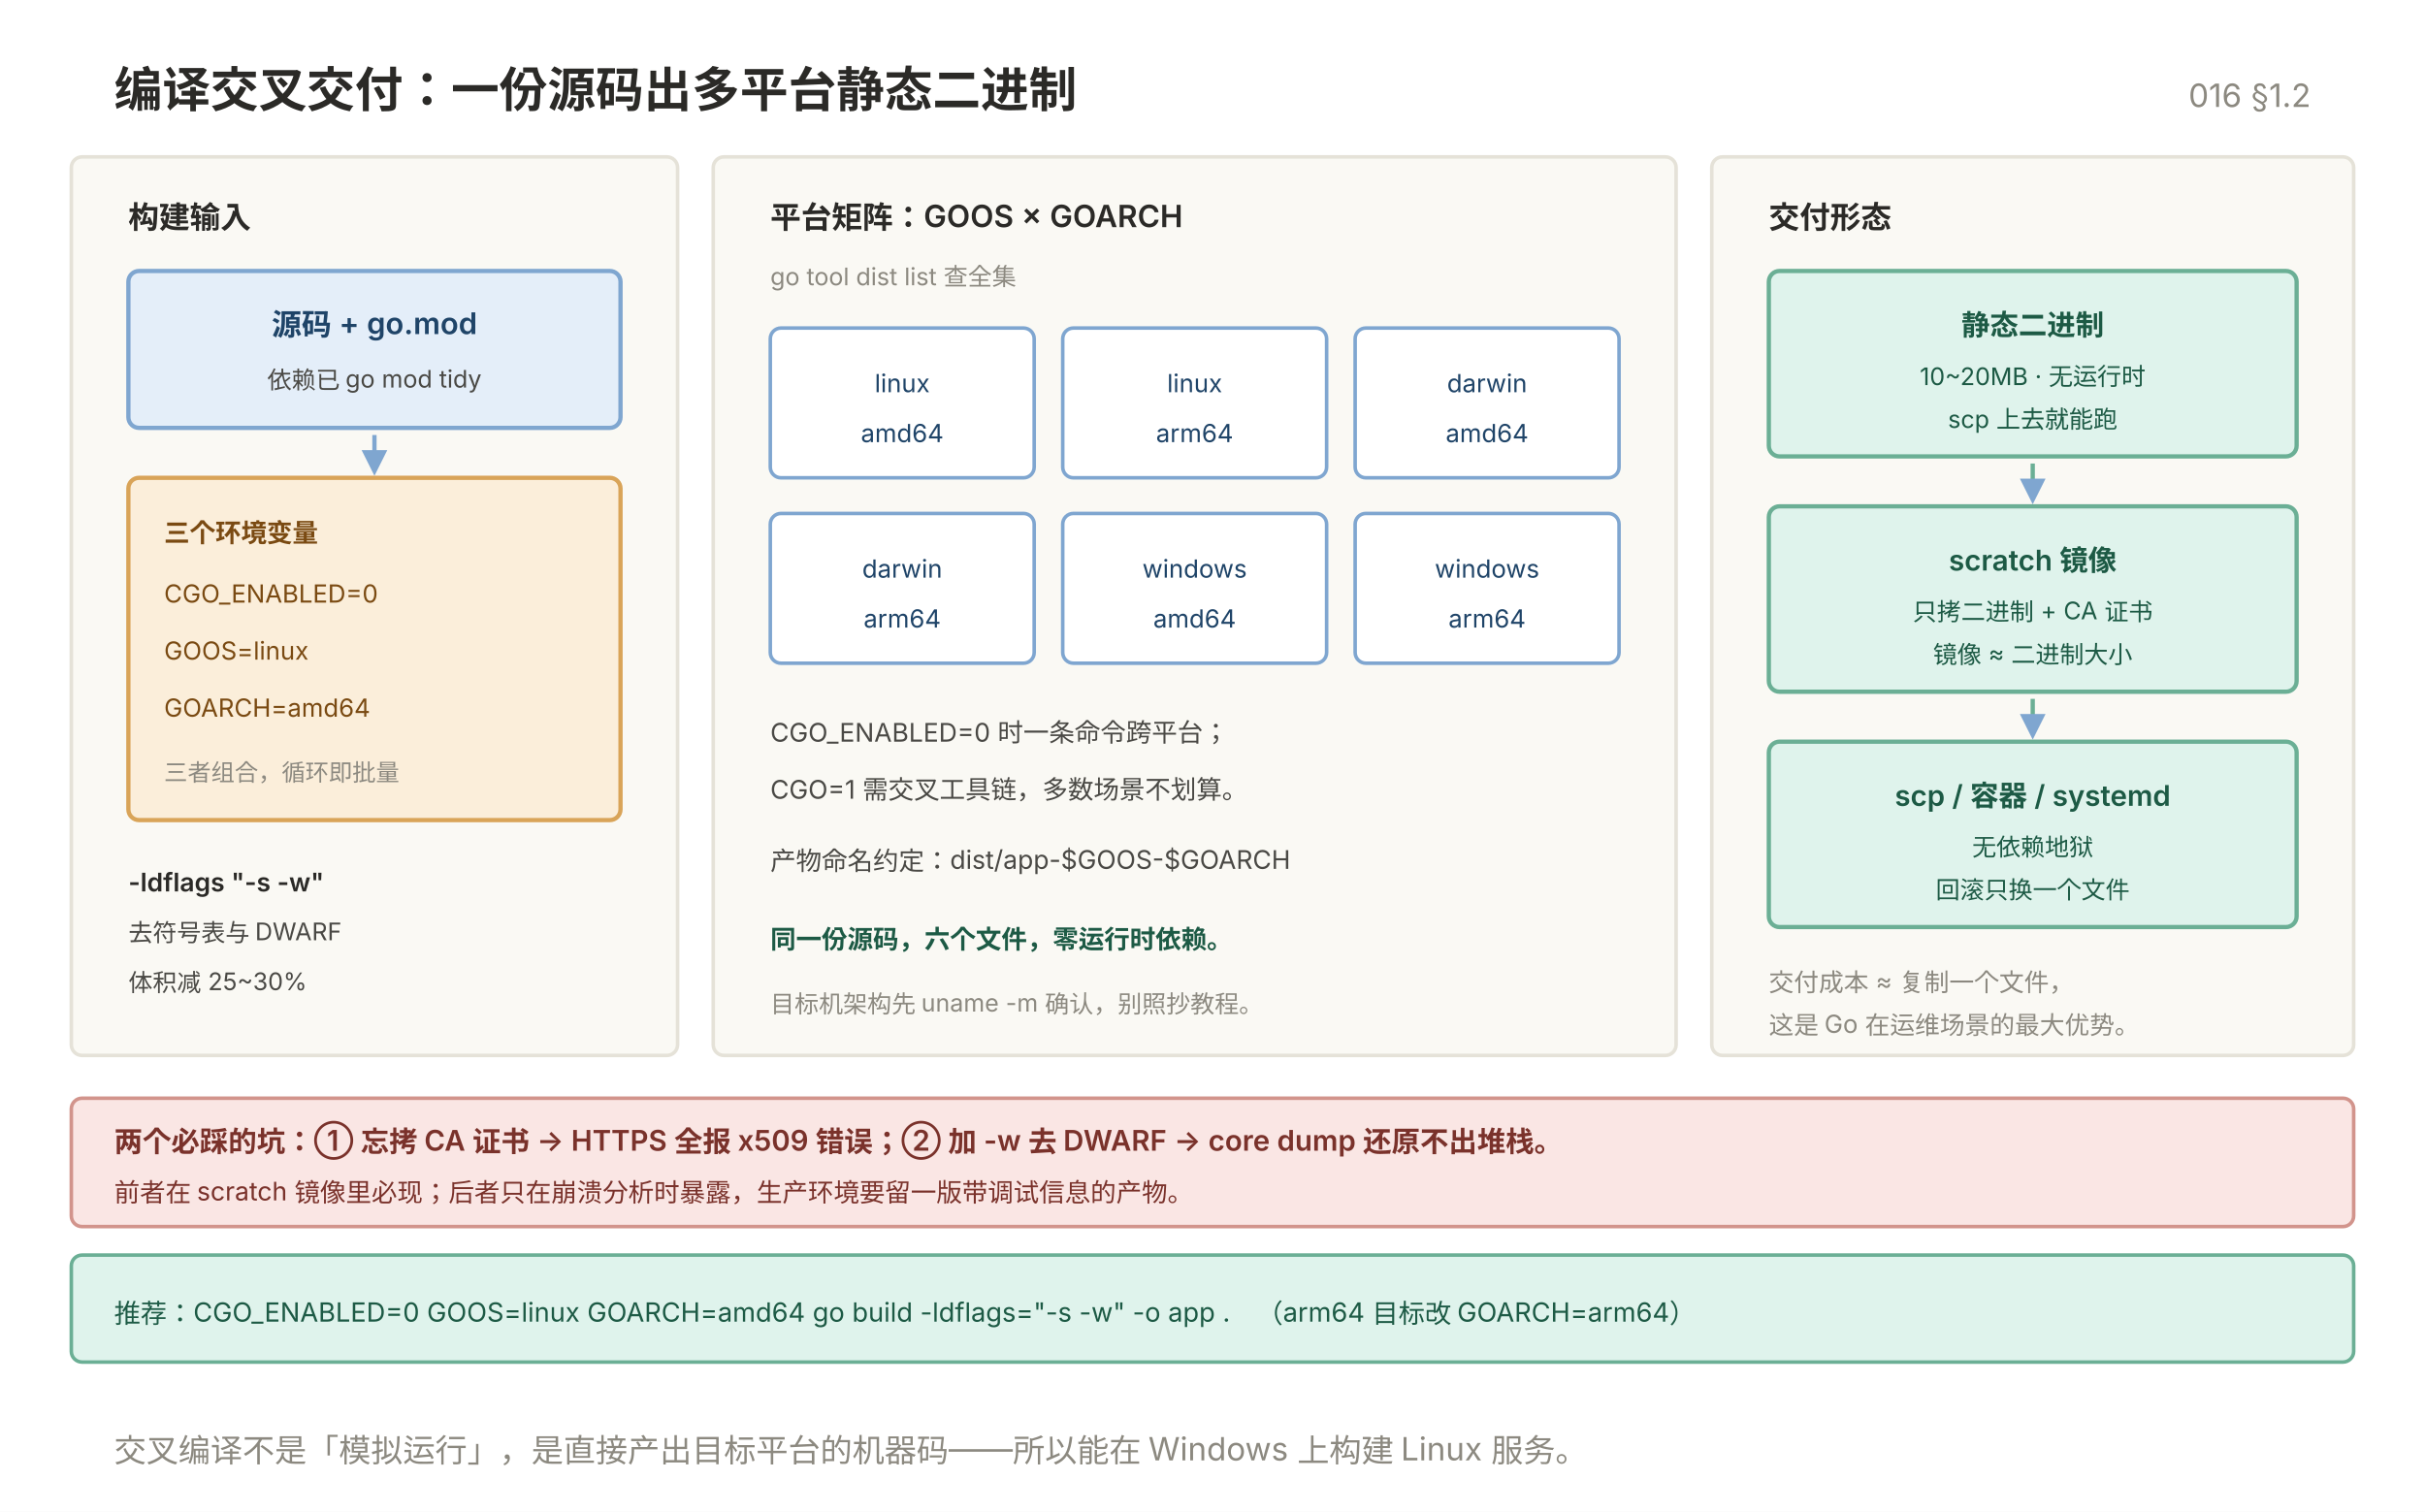
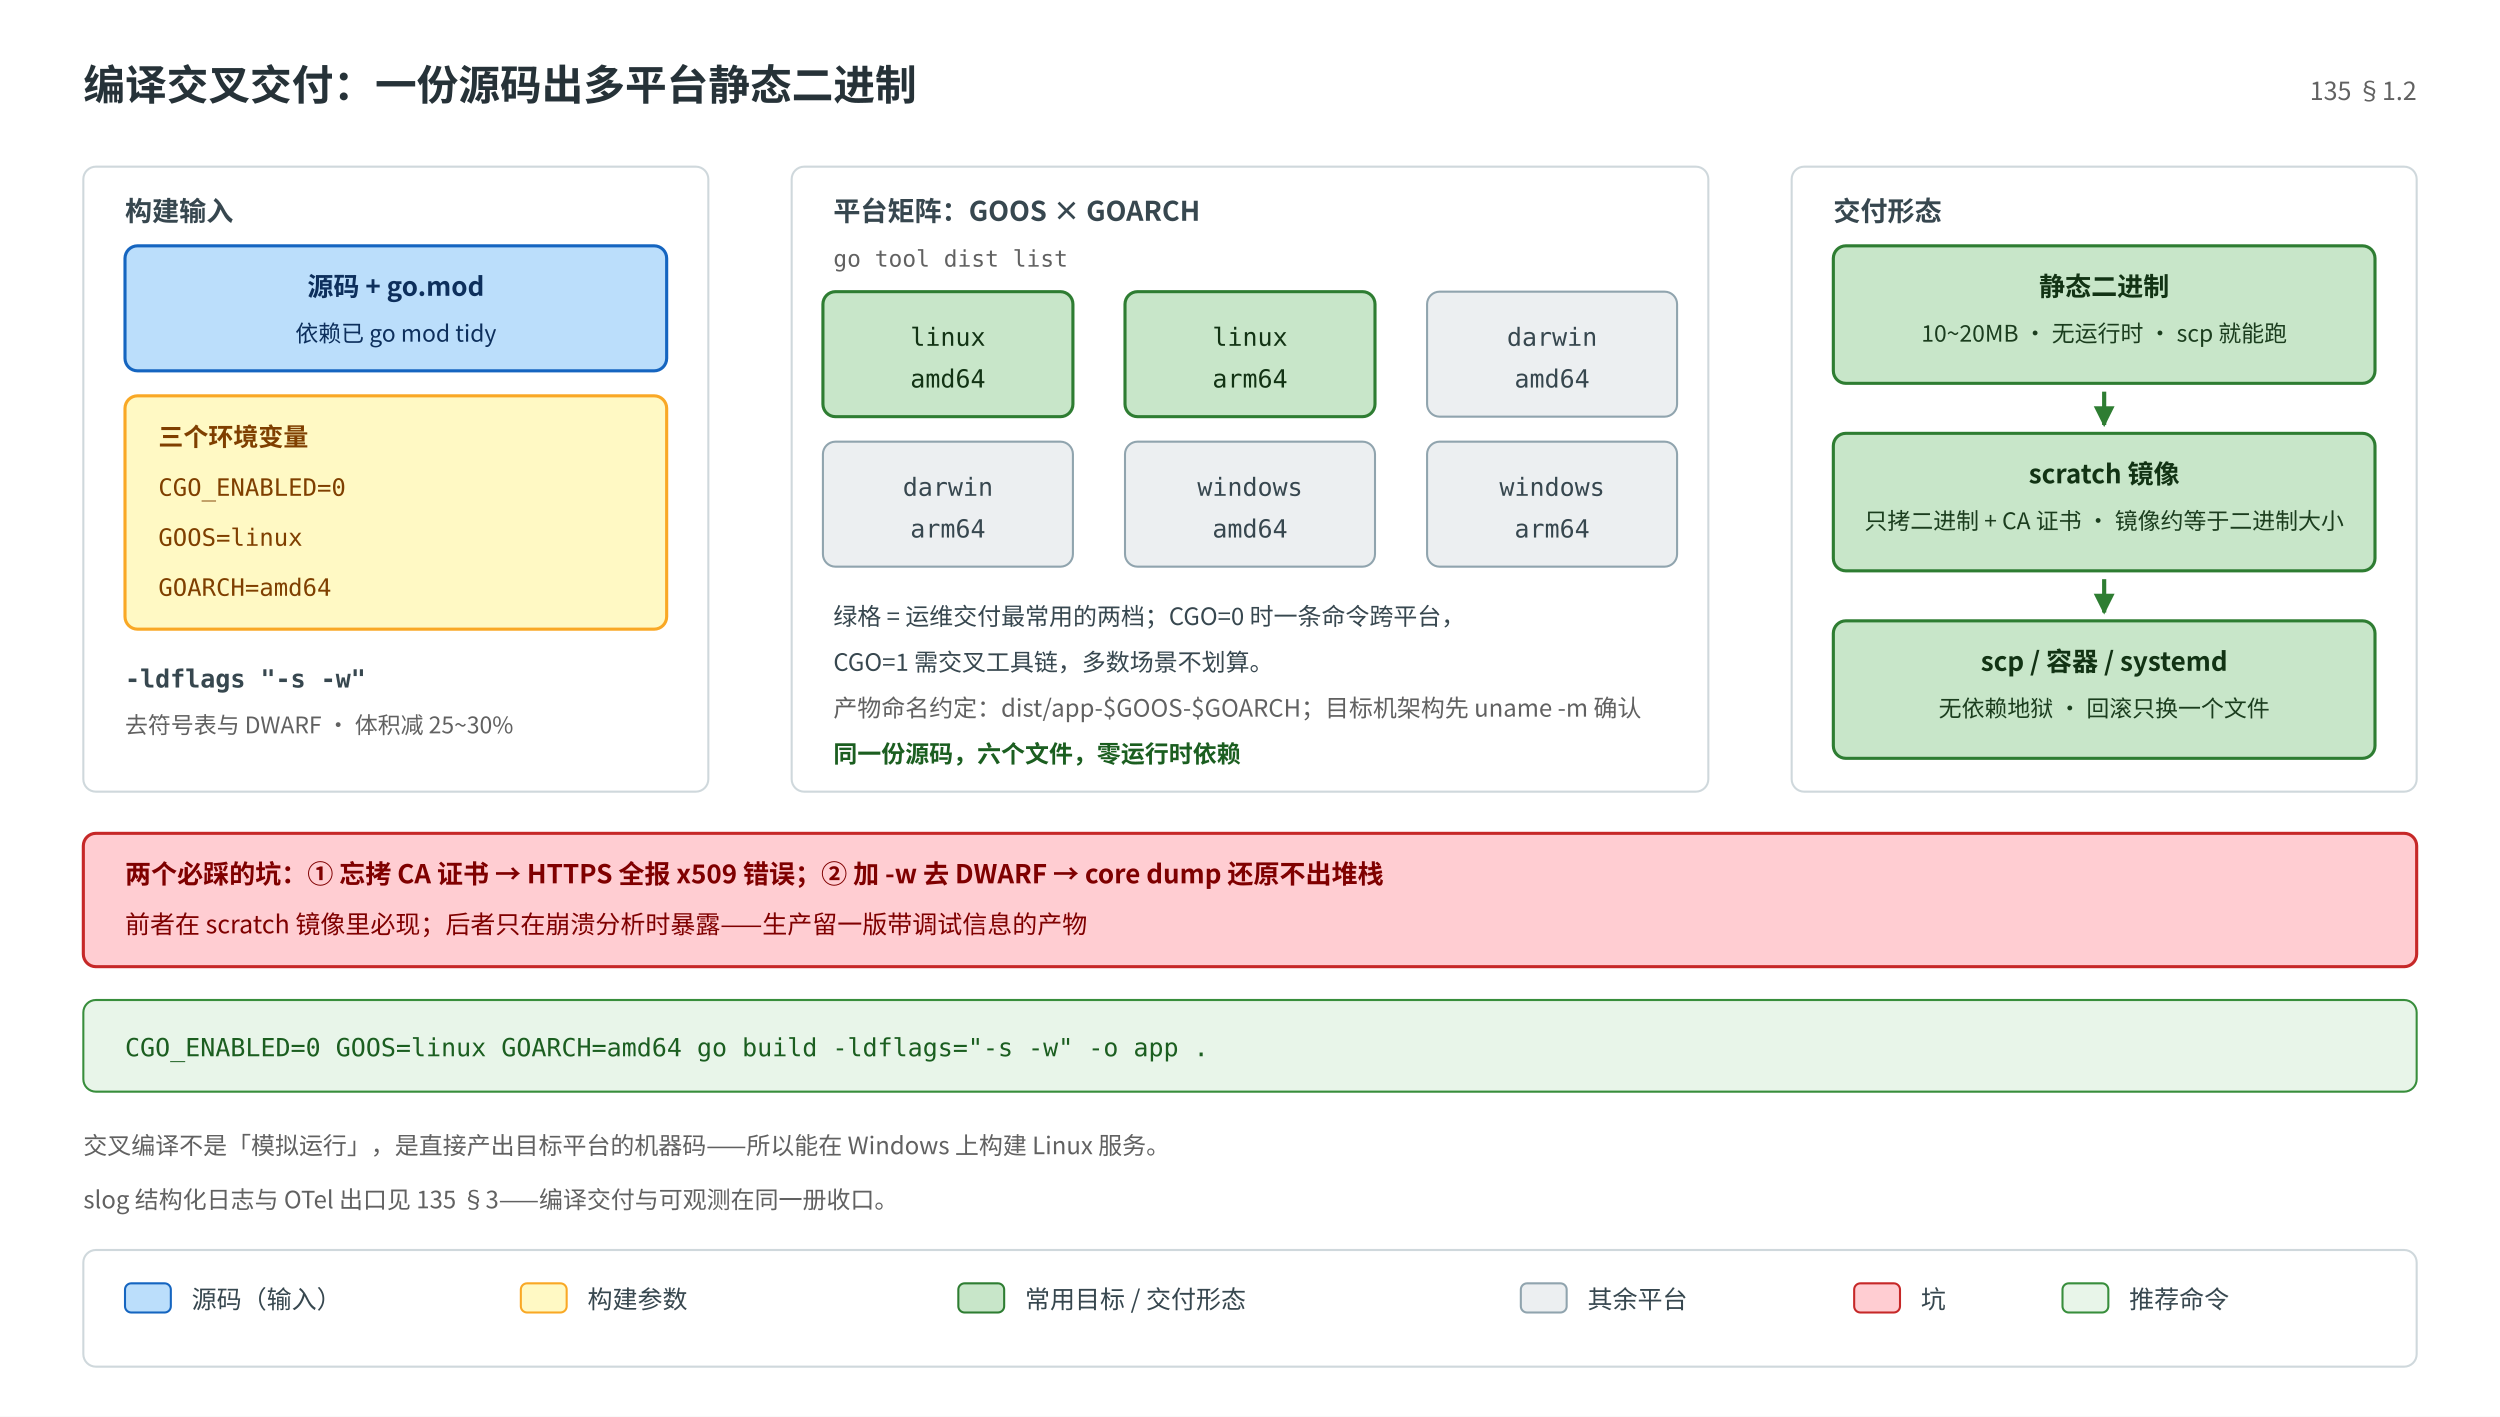
- <svg xmlns="http://www.w3.org/2000/svg" viewBox="0 0 1200 748.24" width="1200" height="748.24" font-family="-apple-system, 'Segoe UI', 'Microsoft YaHei', 'PingFang SC', sans-serif">
-   <g transform="scale(1.764706)">
-     <rect width="680" height="424" fill="#FFFFFF" />
-     <text x="32" y="30" font-size="13.5" font-weight="600" fill="#2B2A27">编译交叉交付：一份源码出多平台静态二进制</text>
-     <text x="648" y="30" font-size="9" fill="#8C8980" text-anchor="end">016 §1.2</text>
-     <defs>
-       <marker id="a16Blue" viewBox="0 0 10 10" refX="8" refY="5" markerWidth="6" markerHeight="6" orient="auto">
-         <path d="M0,0 L10,5 L0,10 z" fill="#7FA6D0" />
-       </marker>
-     </defs>
-     <rect x="20" y="44" width="170" height="252" rx="3" fill="#FAF9F4" stroke="#E5E2D8" stroke-width="1" />
-     <text x="36" y="64" font-size="8.6" font-weight="600" fill="#2B2A27">构建输入</text>
-     <rect x="36" y="76" width="138" height="44" rx="3" fill="#E4EEF9" stroke="#7FA6D0" stroke-width="1.2" />
-     <text x="105" y="94" font-size="8.4" font-weight="600" fill="#1F4468" text-anchor="middle">源码 + go.mod</text>
-     <text x="105" y="109" font-size="6.8" fill="#4A4945" text-anchor="middle">依赖已 go mod tidy</text>
-     <line x1="105" y1="122" x2="105" y2="132" stroke="#7FA6D0" stroke-width="1.2" marker-end="url(#a16Blue)" />
-     <rect x="36" y="134" width="138" height="96" rx="3" fill="#FBEEDA" stroke="#D9A458" stroke-width="1.2" />
-     <text x="46" y="152" font-size="7.2" font-weight="600" fill="#7A4A12">三个环境变量</text>
-     <text x="46" y="169" font-size="7" fill="#7A4A12">CGO_ENABLED=0</text>
-     <text x="46" y="185" font-size="7" fill="#7A4A12">GOOS=linux</text>
-     <text x="46" y="201" font-size="7" fill="#7A4A12">GOARCH=amd64</text>
-     <text x="46" y="219" font-size="6.6" fill="#8C8980">三者组合，循环即批量</text>
-     <text x="36" y="250" font-size="7.2" font-weight="600" fill="#2B2A27">-ldflags "-s -w"</text>
-     <text x="36" y="264" font-size="6.8" fill="#4A4945">去符号表与 DWARF</text>
-     <text x="36" y="278" font-size="6.8" fill="#4A4945">体积减 25~30%</text>
-     <rect x="200" y="44" width="270" height="252" rx="3" fill="#FAF9F4" stroke="#E5E2D8" stroke-width="1" />
-     <text x="216" y="64" font-size="8.6" font-weight="600" fill="#2B2A27">平台矩阵：GOOS × GOARCH</text>
-     <text x="216" y="80" font-size="6.8" fill="#8C8980">go tool dist list 查全集</text>
-     <rect x="216" y="92" width="74" height="42" rx="3" fill="#FFFFFF" stroke="#7FA6D0" stroke-width="1" />
-     <text x="253" y="110" font-size="7" fill="#1F4468" text-anchor="middle">linux</text>
-     <text x="253" y="124" font-size="7" fill="#1F4468" text-anchor="middle">amd64</text>
-     <rect x="298" y="92" width="74" height="42" rx="3" fill="#FFFFFF" stroke="#7FA6D0" stroke-width="1" />
-     <text x="335" y="110" font-size="7" fill="#1F4468" text-anchor="middle">linux</text>
-     <text x="335" y="124" font-size="7" fill="#1F4468" text-anchor="middle">arm64</text>
-     <rect x="380" y="92" width="74" height="42" rx="3" fill="#FFFFFF" stroke="#7FA6D0" stroke-width="1" />
-     <text x="417" y="110" font-size="7" fill="#1F4468" text-anchor="middle">darwin</text>
-     <text x="417" y="124" font-size="7" fill="#1F4468" text-anchor="middle">amd64</text>
-     <rect x="216" y="144" width="74" height="42" rx="3" fill="#FFFFFF" stroke="#7FA6D0" stroke-width="1" />
-     <text x="253" y="162" font-size="7" fill="#1F4468" text-anchor="middle">darwin</text>
-     <text x="253" y="176" font-size="7" fill="#1F4468" text-anchor="middle">arm64</text>
-     <rect x="298" y="144" width="74" height="42" rx="3" fill="#FFFFFF" stroke="#7FA6D0" stroke-width="1" />
-     <text x="335" y="162" font-size="7" fill="#1F4468" text-anchor="middle">windows</text>
-     <text x="335" y="176" font-size="7" fill="#1F4468" text-anchor="middle">amd64</text>
-     <rect x="380" y="144" width="74" height="42" rx="3" fill="#FFFFFF" stroke="#7FA6D0" stroke-width="1" />
-     <text x="417" y="162" font-size="7" fill="#1F4468" text-anchor="middle">windows</text>
-     <text x="417" y="176" font-size="7" fill="#1F4468" text-anchor="middle">arm64</text>
-     <text x="216" y="208" font-size="7.2" fill="#4A4945">CGO_ENABLED=0 时一条命令跨平台；</text>
-     <text x="216" y="224" font-size="7.2" fill="#4A4945">CGO=1 需交叉工具链，多数场景不划算。</text>
-     <text x="216" y="244" font-size="7.2" fill="#4A4945">产物命名约定：dist/app-$GOOS-$GOARCH</text>
-     <text x="216" y="266" font-size="7.2" font-weight="600" fill="#1D5A45">同一份源码，六个文件，零运行时依赖。</text>
-     <text x="216" y="284" font-size="6.8" fill="#8C8980">目标机架构先 uname -m 确认，别照抄教程。</text>
-     <rect x="480" y="44" width="180" height="252" rx="3" fill="#FAF9F4" stroke="#E5E2D8" stroke-width="1" />
-     <text x="496" y="64" font-size="8.6" font-weight="600" fill="#2B2A27">交付形态</text>
-     <rect x="496" y="76" width="148" height="52" rx="3" fill="#DFF3EC" stroke="#6BAF95" stroke-width="1.2" />
-     <text x="570" y="94" font-size="8" font-weight="600" fill="#1D5A45" text-anchor="middle">静态二进制</text>
-     <text x="570" y="108" font-size="6.8" fill="#1D5A45" text-anchor="middle">10~20MB · 无运行时</text>
-     <text x="570" y="120" font-size="6.8" fill="#1D5A45" text-anchor="middle">scp 上去就能跑</text>
-     <line x1="570" y1="130" x2="570" y2="140" stroke="#6BAF95" stroke-width="1.2" marker-end="url(#a16Blue)" />
-     <rect x="496" y="142" width="148" height="52" rx="3" fill="#DFF3EC" stroke="#6BAF95" stroke-width="1.2" />
-     <text x="570" y="160" font-size="8" font-weight="600" fill="#1D5A45" text-anchor="middle">scratch 镜像</text>
-     <text x="570" y="174" font-size="6.8" fill="#1D5A45" text-anchor="middle">只拷二进制 + CA 证书</text>
-     <text x="570" y="186" font-size="6.8" fill="#1D5A45" text-anchor="middle">镜像 ≈ 二进制大小</text>
-     <line x1="570" y1="196" x2="570" y2="206" stroke="#6BAF95" stroke-width="1.2" marker-end="url(#a16Blue)" />
-     <rect x="496" y="208" width="148" height="52" rx="3" fill="#DFF3EC" stroke="#6BAF95" stroke-width="1.2" />
-     <text x="570" y="226" font-size="8" font-weight="600" fill="#1D5A45" text-anchor="middle">scp / 容器 / systemd</text>
-     <text x="570" y="240" font-size="6.8" fill="#1D5A45" text-anchor="middle">无依赖地狱</text>
-     <text x="570" y="252" font-size="6.8" fill="#1D5A45" text-anchor="middle">回滚只换一个文件</text>
-     <text x="496" y="278" font-size="7" fill="#8C8980">交付成本 ≈ 复制一个文件，</text>
-     <text x="496" y="290" font-size="7" fill="#8C8980">这是 Go 在运维场景的最大优势。</text>
-     <rect x="20" y="308" width="640" height="36" rx="3" fill="#FAE6E4" stroke="#D2948C" stroke-width="1" />
-     <text x="32" y="323" font-size="8" font-weight="600" fill="#7A322B">两个必踩的坑：① 忘拷 CA 证书 → HTTPS 全报 x509 错误；② 加 -w 去 DWARF → core dump 还原不出堆栈。</text>
-     <text x="32" y="337" font-size="7.2" fill="#7A322B">前者在 scratch 镜像里必现；后者只在崩溃分析时暴露，生产环境要留一版带调试信息的产物。</text>
-     <rect x="20" y="352" width="640" height="30" rx="3" fill="#DFF3EC" stroke="#6BAF95" stroke-width="1" />
-     <text x="32" y="371" font-size="7.4" fill="#1D5A45">推荐：CGO_ENABLED=0 GOOS=linux GOARCH=amd64 go build -ldflags="-s -w" -o app .　（arm64 目标改 GOARCH=arm64）</text>
-     <text x="32" y="410" font-size="9" fill="#8C8980">交叉编译不是「模拟运行」，是直接产出目标平台的机器码——所以能在 Windows 上构建 Linux 服务。</text>
-   </g>
+ <svg xmlns="http://www.w3.org/2000/svg" viewBox="0 0 1200 680" font-family="'Microsoft YaHei','PingFang SC','Noto Sans CJK SC',sans-serif">
+   <defs>
+     <marker id="axGreen" viewBox="0 0 10 10" refX="9" refY="5" markerWidth="10" markerHeight="10" markerUnits="userSpaceOnUse" orient="auto-start-reverse">
+       <path d="M 0 0 L 10 5 L 0 10 z" fill="#2e7d32" />
+     </marker>
+   </defs>
+   <rect x="0" y="0" width="1200" height="680" fill="#ffffff" />
+   <text x="40" y="48" font-size="20" font-weight="bold" fill="#263238">编译交叉交付：一份源码出多平台静态二进制</text>
+   <text x="1160" y="48" font-size="12" fill="#616161" text-anchor="end">135 §1.2</text>
+   <rect x="40" y="80" width="300" height="300" rx="6" fill="#ffffff" stroke="#cfd8dc" stroke-width="1" />
+   <text x="60" y="106" font-size="13" font-weight="bold" fill="#37474f">构建输入</text>
+   <rect x="60" y="118" width="260" height="60" rx="6" fill="#bbdefb" stroke="#1565c0" stroke-width="1.5" />
+   <text x="190" y="142" font-size="12.5" font-weight="bold" fill="#0d2f5c" text-anchor="middle">源码 + go.mod</text>
+   <text x="190" y="164" font-size="11" fill="#0d2f5c" text-anchor="middle">依赖已 go mod tidy</text>
+   <rect x="60" y="190" width="260" height="112" rx="6" fill="#fff9c4" stroke="#f9a825" stroke-width="1.5" />
+   <text x="76" y="214" font-size="12" font-weight="bold" fill="#7f3f00">三个环境变量</text>
+   <text x="76" y="238" font-size="11.5" fill="#7f3f00" font-family="ui-monospace,Menlo,Consolas,monospace">CGO_ENABLED=0</text>
+   <text x="76" y="262" font-size="11.5" fill="#7f3f00" font-family="ui-monospace,Menlo,Consolas,monospace">GOOS=linux</text>
+   <text x="76" y="286" font-size="11.5" fill="#7f3f00" font-family="ui-monospace,Menlo,Consolas,monospace">GOARCH=amd64</text>
+   <text x="60" y="330" font-size="12" font-weight="bold" fill="#37474f" font-family="ui-monospace,Menlo,Consolas,monospace">-ldflags "-s -w"</text>
+   <text x="60" y="352" font-size="11" fill="#616161">去符号表与 DWARF · 体积减 25~30%</text>
+   <rect x="380" y="80" width="440" height="300" rx="6" fill="#ffffff" stroke="#cfd8dc" stroke-width="1" />
+   <text x="400" y="106" font-size="13" font-weight="bold" fill="#37474f">平台矩阵：GOOS × GOARCH</text>
+   <text x="400" y="128" font-size="11" fill="#616161" font-family="ui-monospace,Menlo,Consolas,monospace">go tool dist list</text>
+   <rect x="395" y="140" width="120" height="60" rx="6" fill="#c8e6c9" stroke="#2e7d32" stroke-width="1.5" />
+   <text x="455" y="166" font-size="12" fill="#123314" text-anchor="middle" font-family="ui-monospace,Menlo,Consolas,monospace">linux</text>
+   <text x="455" y="186" font-size="12" fill="#123314" text-anchor="middle" font-family="ui-monospace,Menlo,Consolas,monospace">amd64</text>
+   <rect x="540" y="140" width="120" height="60" rx="6" fill="#c8e6c9" stroke="#2e7d32" stroke-width="1.5" />
+   <text x="600" y="166" font-size="12" fill="#123314" text-anchor="middle" font-family="ui-monospace,Menlo,Consolas,monospace">linux</text>
+   <text x="600" y="186" font-size="12" fill="#123314" text-anchor="middle" font-family="ui-monospace,Menlo,Consolas,monospace">arm64</text>
+   <rect x="685" y="140" width="120" height="60" rx="6" fill="#eceff1" stroke="#90a4ae" stroke-width="1" />
+   <text x="745" y="166" font-size="12" fill="#37474f" text-anchor="middle" font-family="ui-monospace,Menlo,Consolas,monospace">darwin</text>
+   <text x="745" y="186" font-size="12" fill="#37474f" text-anchor="middle" font-family="ui-monospace,Menlo,Consolas,monospace">amd64</text>
+   <rect x="395" y="212" width="120" height="60" rx="6" fill="#eceff1" stroke="#90a4ae" stroke-width="1" />
+   <text x="455" y="238" font-size="12" fill="#37474f" text-anchor="middle" font-family="ui-monospace,Menlo,Consolas,monospace">darwin</text>
+   <text x="455" y="258" font-size="12" fill="#37474f" text-anchor="middle" font-family="ui-monospace,Menlo,Consolas,monospace">arm64</text>
+   <rect x="540" y="212" width="120" height="60" rx="6" fill="#eceff1" stroke="#90a4ae" stroke-width="1" />
+   <text x="600" y="238" font-size="12" fill="#37474f" text-anchor="middle" font-family="ui-monospace,Menlo,Consolas,monospace">windows</text>
+   <text x="600" y="258" font-size="12" fill="#37474f" text-anchor="middle" font-family="ui-monospace,Menlo,Consolas,monospace">amd64</text>
+   <rect x="685" y="212" width="120" height="60" rx="6" fill="#eceff1" stroke="#90a4ae" stroke-width="1" />
+   <text x="745" y="238" font-size="12" fill="#37474f" text-anchor="middle" font-family="ui-monospace,Menlo,Consolas,monospace">windows</text>
+   <text x="745" y="258" font-size="12" fill="#37474f" text-anchor="middle" font-family="ui-monospace,Menlo,Consolas,monospace">arm64</text>
+   <text x="400" y="300" font-size="11.5" fill="#37474f">绿格 = 运维交付最常用的两档；CGO=0 时一条命令跨平台，</text>
+   <text x="400" y="322" font-size="11.5" fill="#37474f">CGO=1 需交叉工具链，多数场景不划算。</text>
+   <text x="400" y="344" font-size="11.5" fill="#616161">产物命名约定：dist/app-$GOOS-$GOARCH；目标机架构先 uname -m 确认</text>
+   <text x="400" y="366" font-size="11.5" font-weight="bold" fill="#1b5e20">同一份源码，六个文件，零运行时依赖</text>
+   <rect x="860" y="80" width="300" height="300" rx="6" fill="#ffffff" stroke="#cfd8dc" stroke-width="1" />
+   <text x="880" y="106" font-size="13" font-weight="bold" fill="#37474f">交付形态</text>
+   <rect x="880" y="118" width="260" height="66" rx="6" fill="#c8e6c9" stroke="#2e7d32" stroke-width="1.5" />
+   <text x="1010" y="142" font-size="12.5" font-weight="bold" fill="#123314" text-anchor="middle">静态二进制</text>
+   <text x="1010" y="164" font-size="11" fill="#1b3d1e" text-anchor="middle">10~20MB · 无运行时 · scp 就能跑</text>
+   <line x1="1010" y1="188" x2="1010" y2="204" stroke="#2e7d32" stroke-width="2" marker-end="url(#axGreen)" />
+   <rect x="880" y="208" width="260" height="66" rx="6" fill="#c8e6c9" stroke="#2e7d32" stroke-width="1.5" />
+   <text x="1010" y="232" font-size="12.5" font-weight="bold" fill="#123314" text-anchor="middle">scratch 镜像</text>
+   <text x="1010" y="254" font-size="11" fill="#1b3d1e" text-anchor="middle">只拷二进制 + CA 证书 · 镜像约等于二进制大小</text>
+   <line x1="1010" y1="278" x2="1010" y2="294" stroke="#2e7d32" stroke-width="2" marker-end="url(#axGreen)" />
+   <rect x="880" y="298" width="260" height="66" rx="6" fill="#c8e6c9" stroke="#2e7d32" stroke-width="1.5" />
+   <text x="1010" y="322" font-size="12.5" font-weight="bold" fill="#123314" text-anchor="middle">scp / 容器 / systemd</text>
+   <text x="1010" y="344" font-size="11" fill="#1b3d1e" text-anchor="middle">无依赖地狱 · 回滚只换一个文件</text>
+   <rect x="40" y="400" width="1120" height="64" rx="6" fill="#ffcdd2" stroke="#c62828" stroke-width="1.5" />
+   <text x="60" y="424" font-size="12.5" font-weight="bold" fill="#7f0000">两个必踩的坑：① 忘拷 CA 证书 → HTTPS 全报 x509 错误；② 加 -w 去 DWARF → core dump 还原不出堆栈</text>
+   <text x="60" y="448" font-size="12" fill="#7f0000">前者在 scratch 镜像里必现；后者只在崩溃分析时暴露——生产留一版带调试信息的产物</text>
+   <rect x="40" y="480" width="1120" height="44" rx="6" fill="#e8f5e9" stroke="#388e3c" stroke-width="1" />
+   <text x="60" y="507" font-size="12" fill="#1b5e20" font-family="ui-monospace,Menlo,Consolas,monospace">CGO_ENABLED=0 GOOS=linux GOARCH=amd64 go build -ldflags="-s -w" -o app .</text>
+   <text x="40" y="554" font-size="11.5" fill="#616161">交叉编译不是「模拟运行」，是直接产出目标平台的机器码——所以能在 Windows 上构建 Linux 服务。</text>
+   <text x="40" y="580" font-size="11.5" fill="#616161">slog 结构化日志与 OTel 出口见 135 §3——编译交付与可观测在同一册收口。</text>
+   <rect x="40" y="600" width="1120" height="56" rx="6" fill="#ffffff" stroke="#cfd8dc" stroke-width="1" />
+   <rect x="60" y="616" width="22" height="14" rx="3" fill="#bbdefb" stroke="#1565c0" stroke-width="1" />
+   <text x="92" y="628" font-size="12" fill="#37474f">源码（输入）</text>
+   <rect x="250" y="616" width="22" height="14" rx="3" fill="#fff9c4" stroke="#f9a825" stroke-width="1" />
+   <text x="282" y="628" font-size="12" fill="#37474f">构建参数</text>
+   <rect x="460" y="616" width="22" height="14" rx="3" fill="#c8e6c9" stroke="#2e7d32" stroke-width="1" />
+   <text x="492" y="628" font-size="12" fill="#37474f">常用目标 / 交付形态</text>
+   <rect x="730" y="616" width="22" height="14" rx="3" fill="#eceff1" stroke="#90a4ae" stroke-width="1" />
+   <text x="762" y="628" font-size="12" fill="#37474f">其余平台</text>
+   <rect x="890" y="616" width="22" height="14" rx="3" fill="#ffcdd2" stroke="#c62828" stroke-width="1" />
+   <text x="922" y="628" font-size="12" fill="#37474f">坑</text>
+   <rect x="990" y="616" width="22" height="14" rx="3" fill="#e8f5e9" stroke="#388e3c" stroke-width="1" />
+   <text x="1022" y="628" font-size="12" fill="#37474f">推荐命令</text>
</svg>
